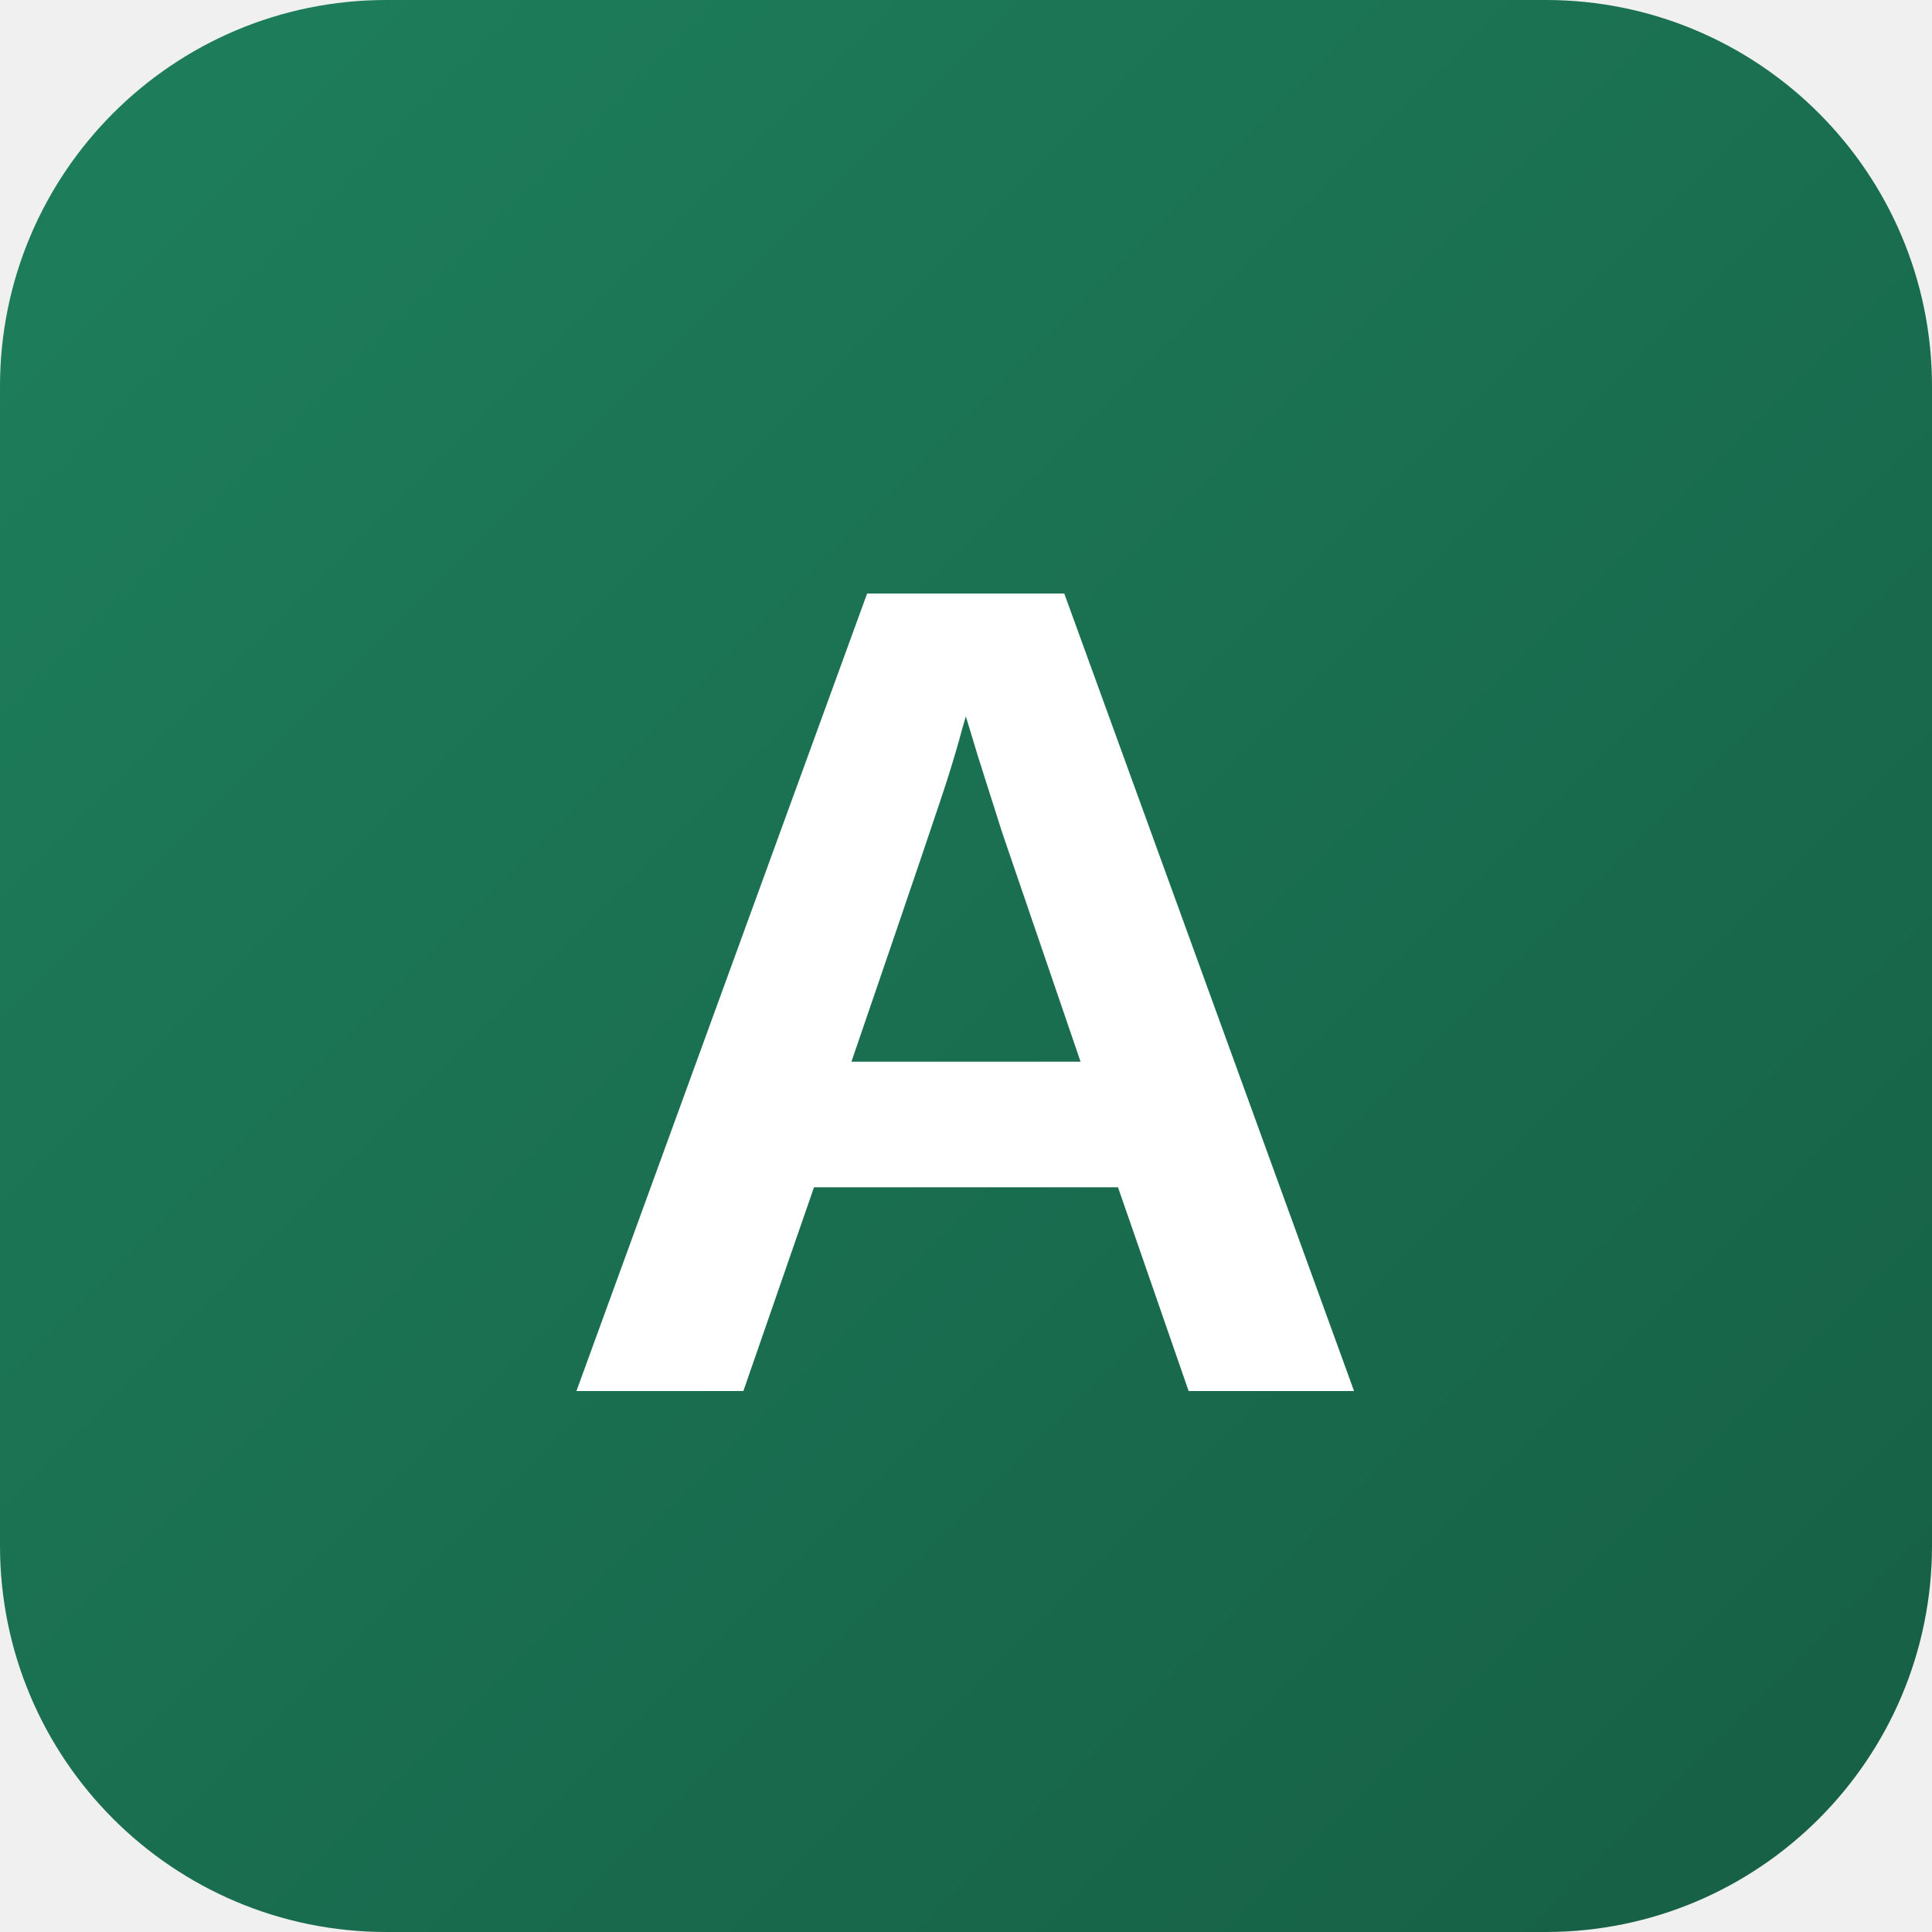
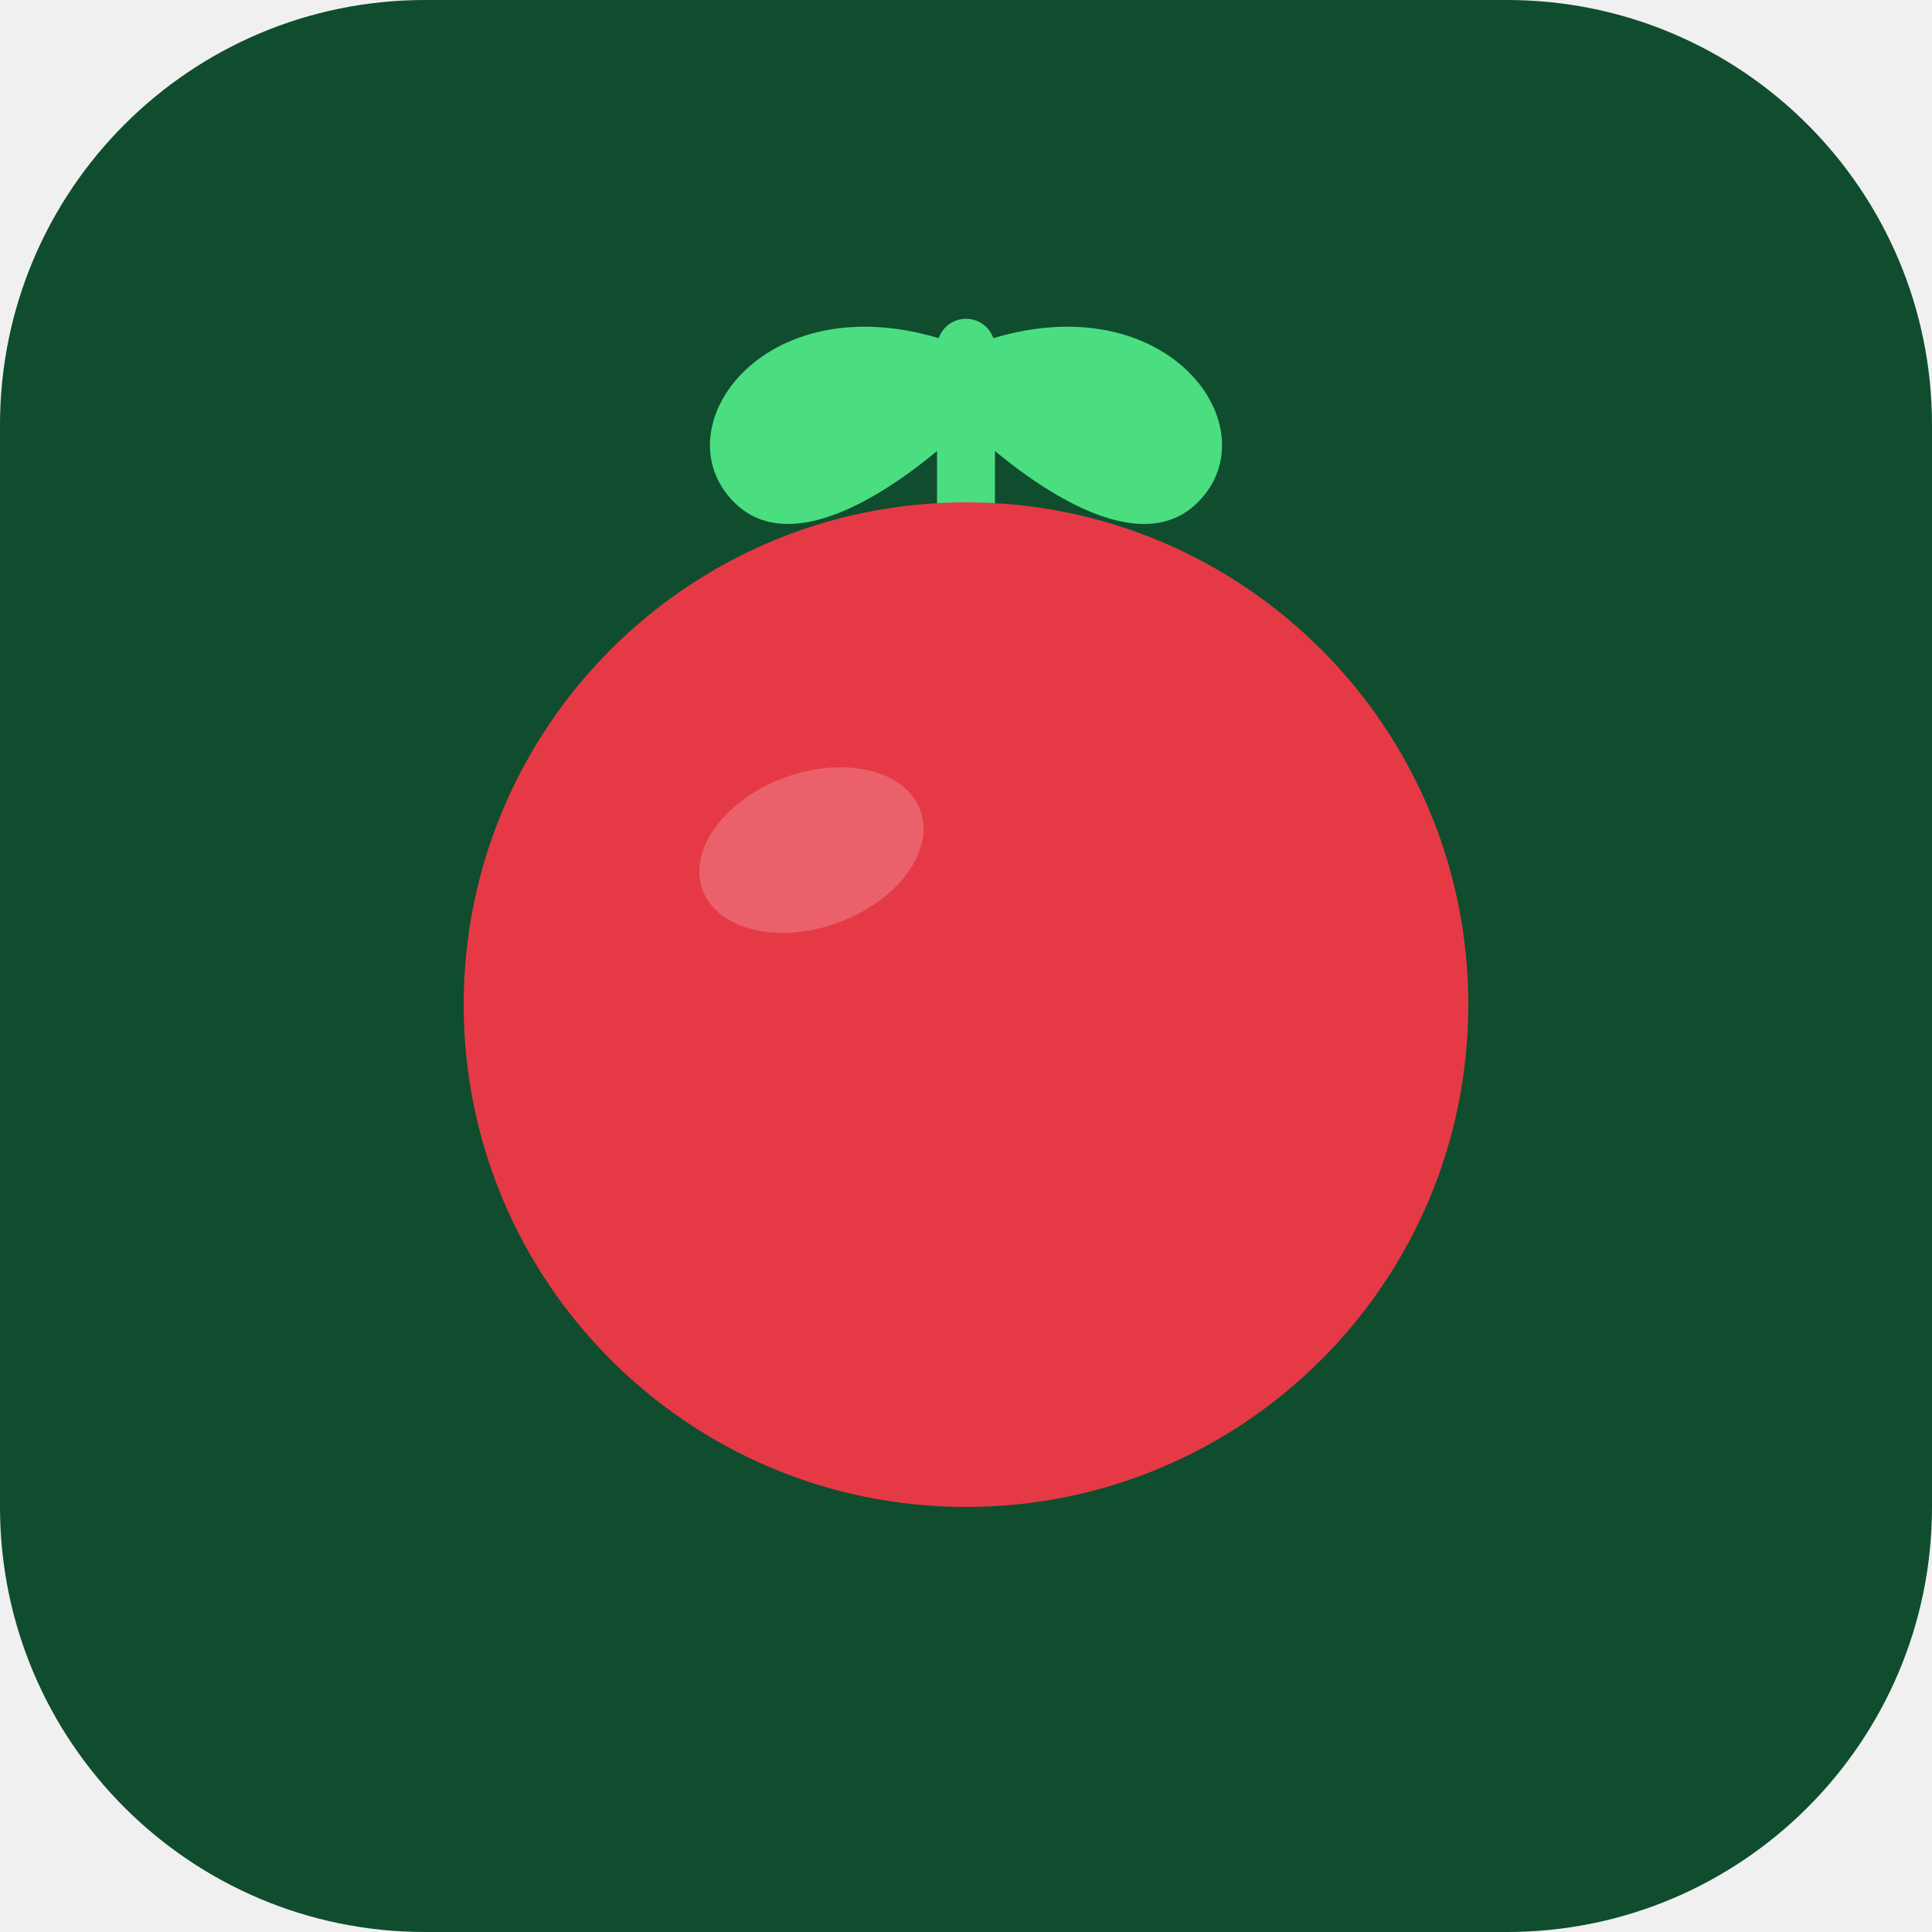
<svg xmlns="http://www.w3.org/2000/svg" viewBox="0 0 100 100">
-   <defs>
-     <linearGradient id="grad" x1="0%" y1="0%" x2="100%" y2="100%">
-       <stop offset="0%" style="stop-color:#1e7f5c" />
-       <stop offset="100%" style="stop-color:#165f45" />
-     </linearGradient>
-   </defs>
-   <rect width="100" height="100" rx="20" fill="url(#grad)" />
-   <text x="50" y="72" font-family="Arial, sans-serif" font-size="60" font-weight="bold" fill="white" text-anchor="middle">A</text>
+   <rect width="100" height="100" rx="22" fill="#0F4D2E" />
+   <path d="M50 22 C50 22 42 30 38 26 C34 22 40 14 50 18" fill="#4ADE80" />
+   <path d="M50 22 C50 22 58 30 62 26 C66 22 60 14 50 18" fill="#4ADE80" />
+   <path d="M50 18 L50 28" stroke="#4ADE80" stroke-width="3" stroke-linecap="round" />
+   <circle cx="50" cy="52" r="26" fill="#E63946" />
+   <ellipse cx="42" cy="44" rx="6" ry="4" fill="rgba(255,255,255,0.2)" transform="rotate(-20 42 44)" />
</svg>
